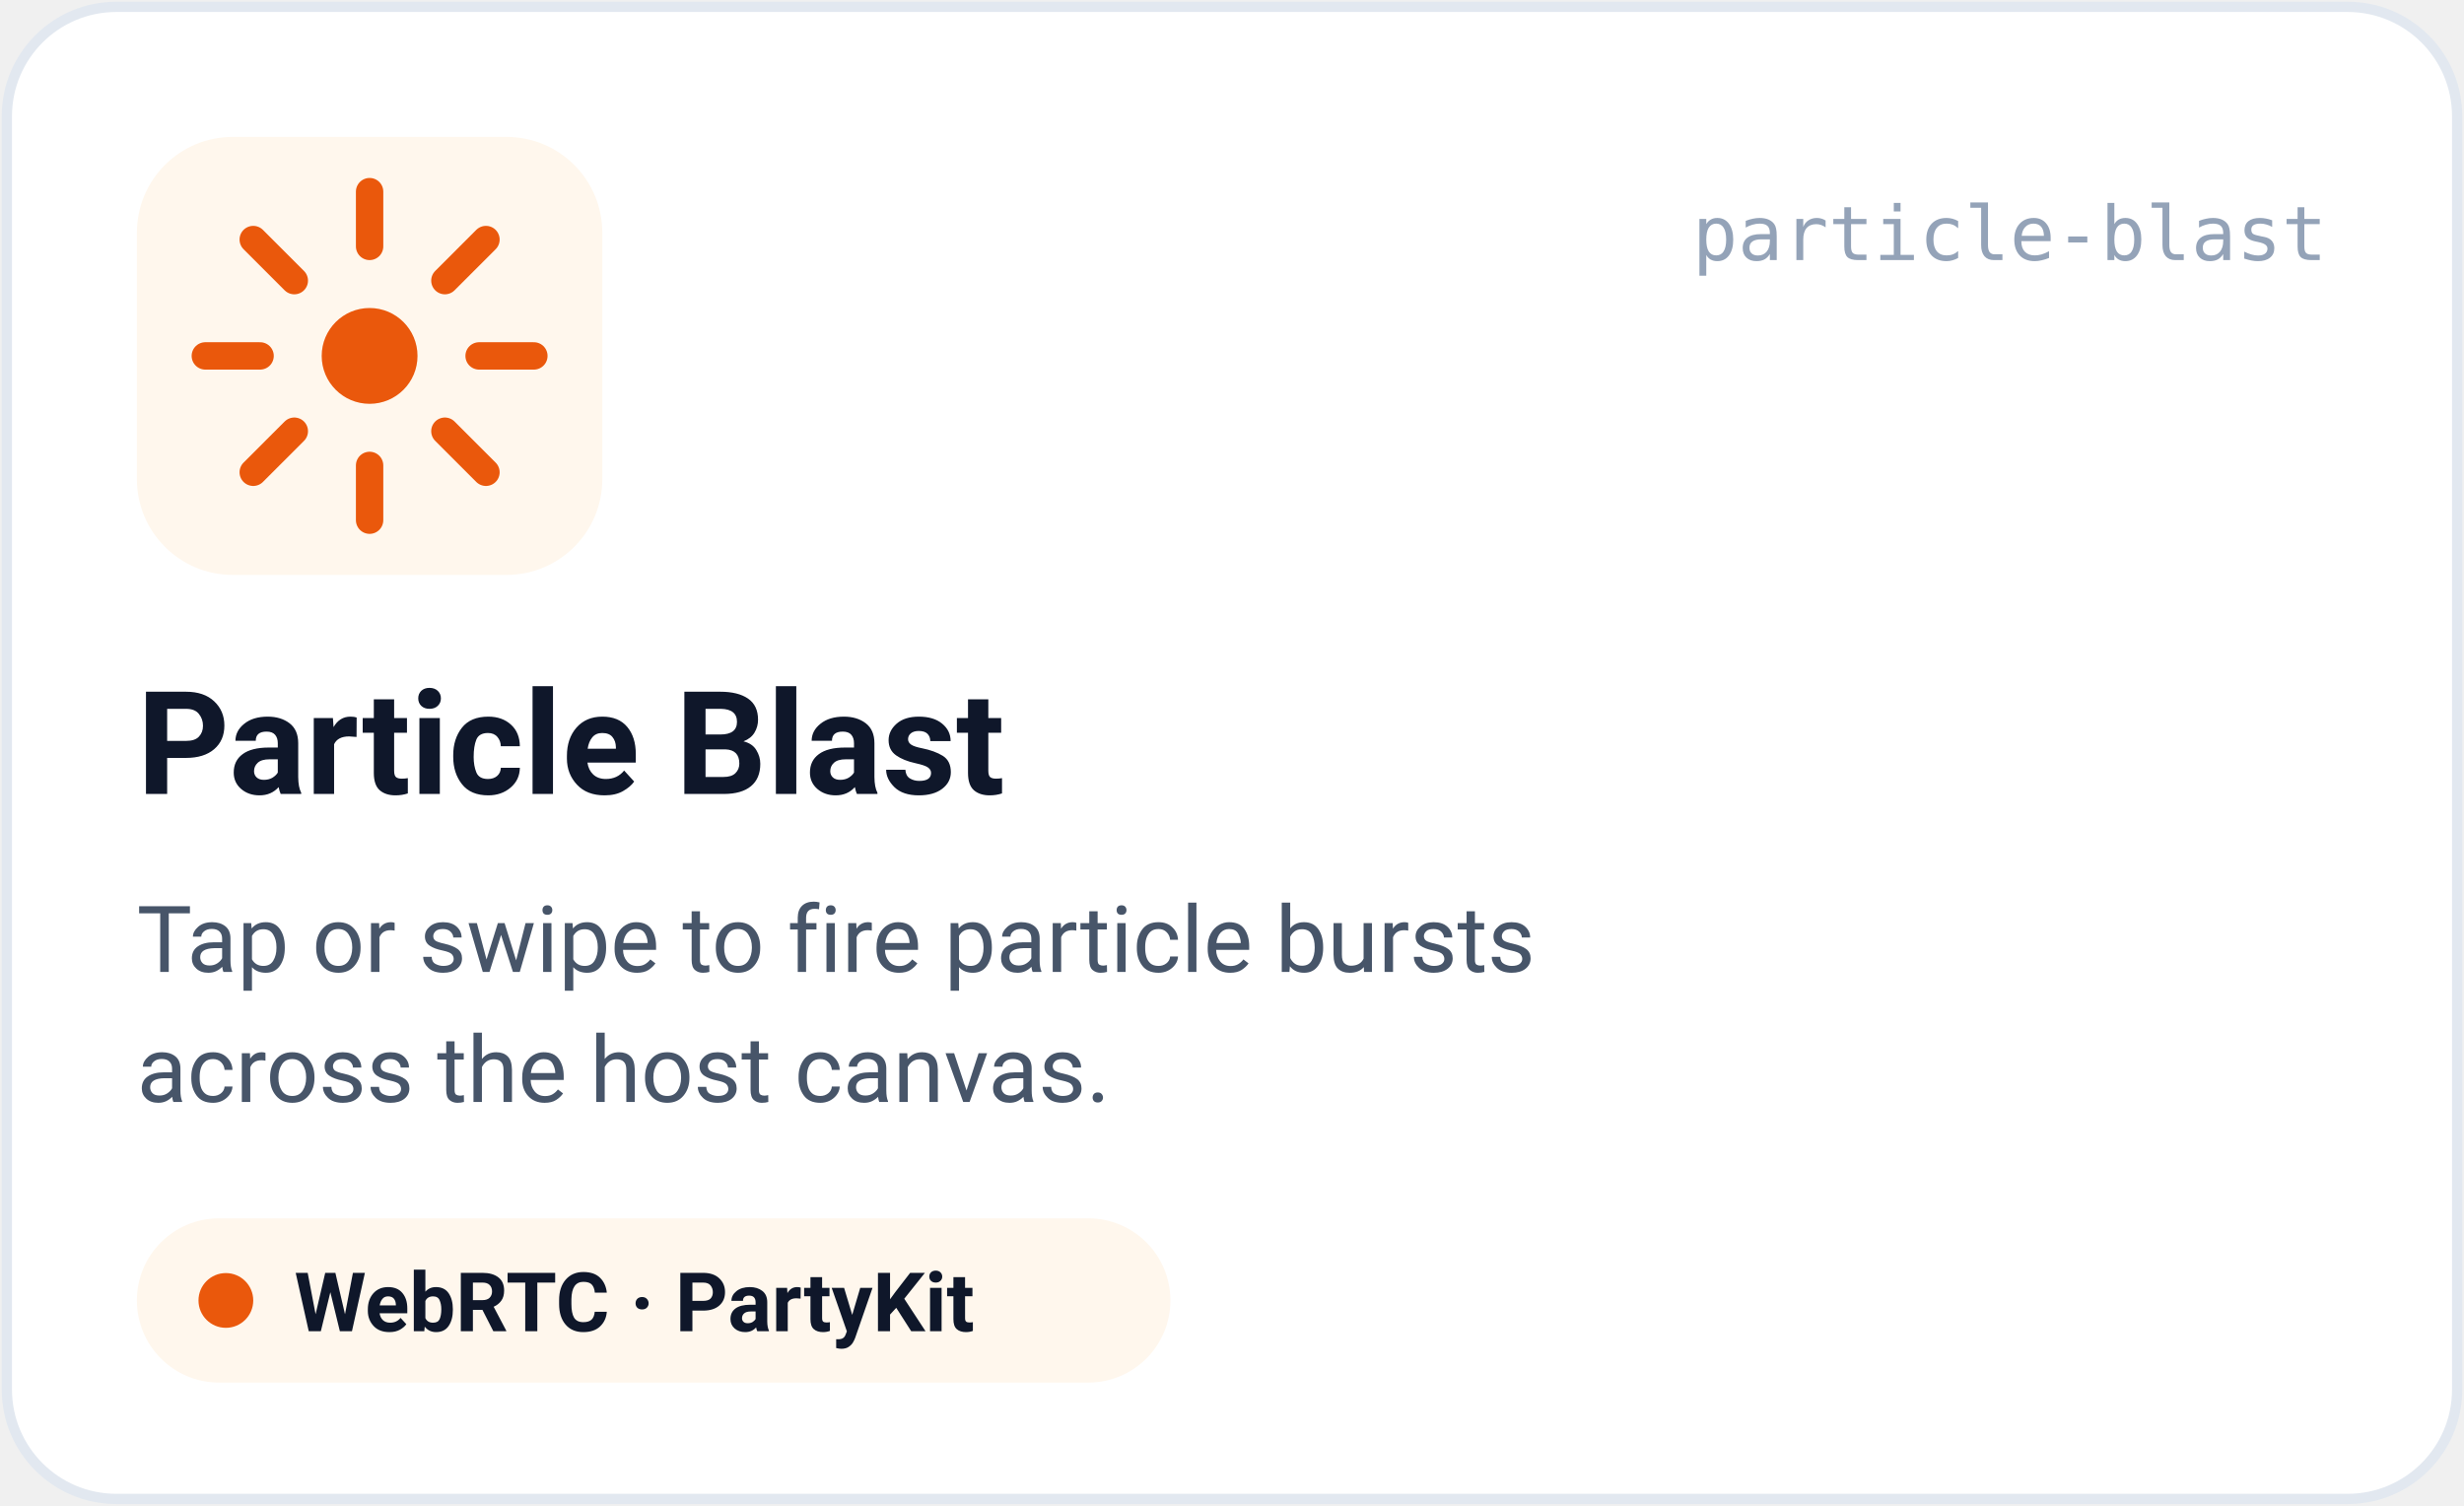
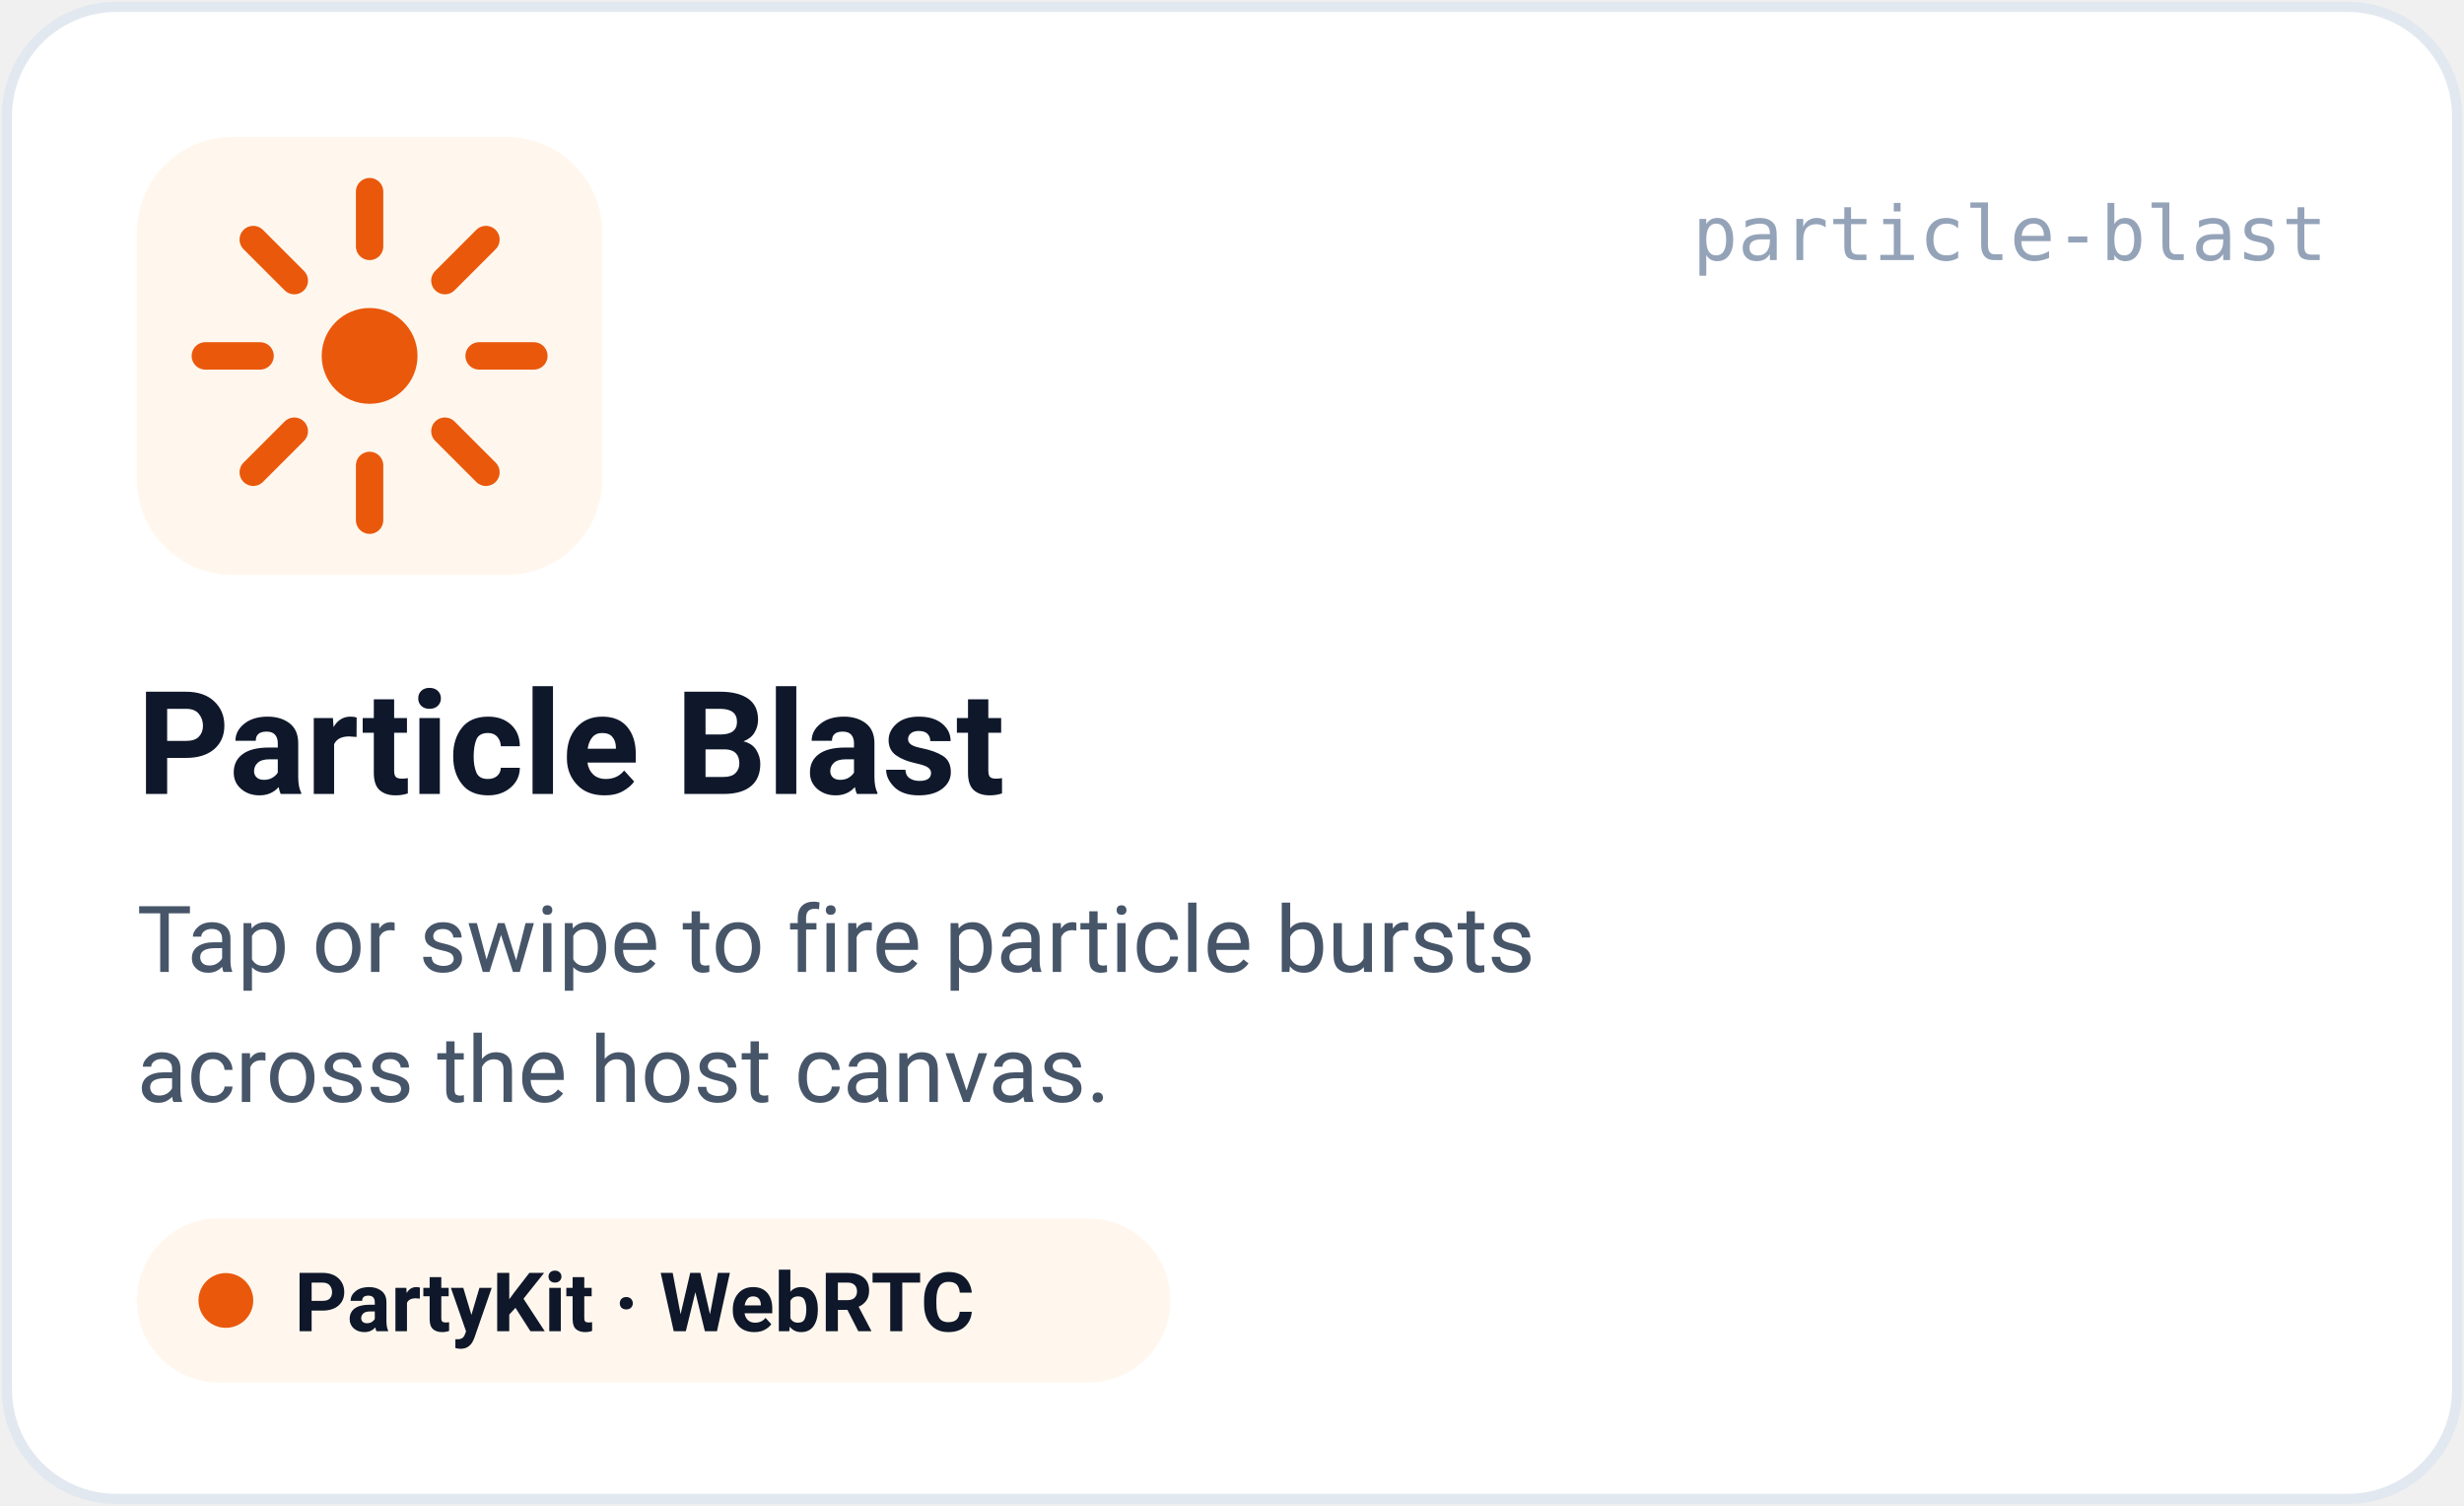
<svg xmlns="http://www.w3.org/2000/svg" viewBox="0 0 360 220" width="360" height="220" role="img" aria-labelledby="title desc">
  <style>
    .bg{fill:#ffffff}.edge{stroke:#e2e8f0}.ink{fill:#0f172a}.muted{fill:#475569}.faint{fill:#94a3b8}
    .tint{fill:#fff7ed}.acc{fill:#ea580c}.acc-s{stroke:#ea580c}.chip{fill:#fff7ed}
    text{font-family:-apple-system,BlinkMacSystemFont,"Segoe UI",Roboto,"Helvetica Neue",Arial,"Hiragino Sans","Noto Sans JP",sans-serif}
    .mono{font-family:ui-monospace,SFMono-Regular,Menlo,Consolas,monospace}
    @media (prefers-color-scheme: dark){
      .bg{fill:#131a2e}.edge{stroke:#26304a}.ink{fill:#e2e8f0}.muted{fill:#a3b0c5}.faint{fill:#64748b}
      .tint{fill:#2a1a10}.acc{fill:#fb923c}.acc-s{stroke:#fb923c}.chip{fill:#2a1a10}
    }
  </style>
  <rect class="bg edge" x="1" y="1" width="358" height="218" rx="16" stroke-width="1.5" />
  <rect class="tint" x="20" y="20" width="68" height="64" rx="14" />
  <g transform="translate(20 20)">
    <circle cx="34" cy="32" r="7" class="acc" />
    <g class="acc-s" stroke-width="4" stroke-linecap="round">
      <path d="M34 16 V8" />
      <path d="M34 48 V56" />
      <path d="M18 32 H10" />
      <path d="M50 32 H58" />
      <path d="M23 21 L17 15" />
      <path d="M45 43 L51 49" />
      <path d="M45 21 L51 15" />
      <path d="M23 43 L17 49" />
    </g>
  </g>
  <text class="faint mono" x="340" y="38" font-size="11" text-anchor="end">particle-blast</text>
  <text class="ink" x="20" y="116" font-size="21" font-weight="700">Particle Blast</text>
  <text class="muted" x="20" y="142" font-size="13.5">Tap or swipe to fire particle bursts</text>
  <text class="muted" x="20" y="161" font-size="13.5">across the host canvas.</text>
  <rect class="chip" x="20" y="178" width="151" height="24" rx="12" />
  <circle class="acc" cx="33" cy="190" r="4" />
-   <text class="ink" x="43" y="194.5" font-size="12" font-weight="600">WebRTC · PartyKit</text>
+   <text class="ink" x="43" y="194.5" font-size="12" font-weight="600">PartyKit · WebRTC</text>
</svg>
